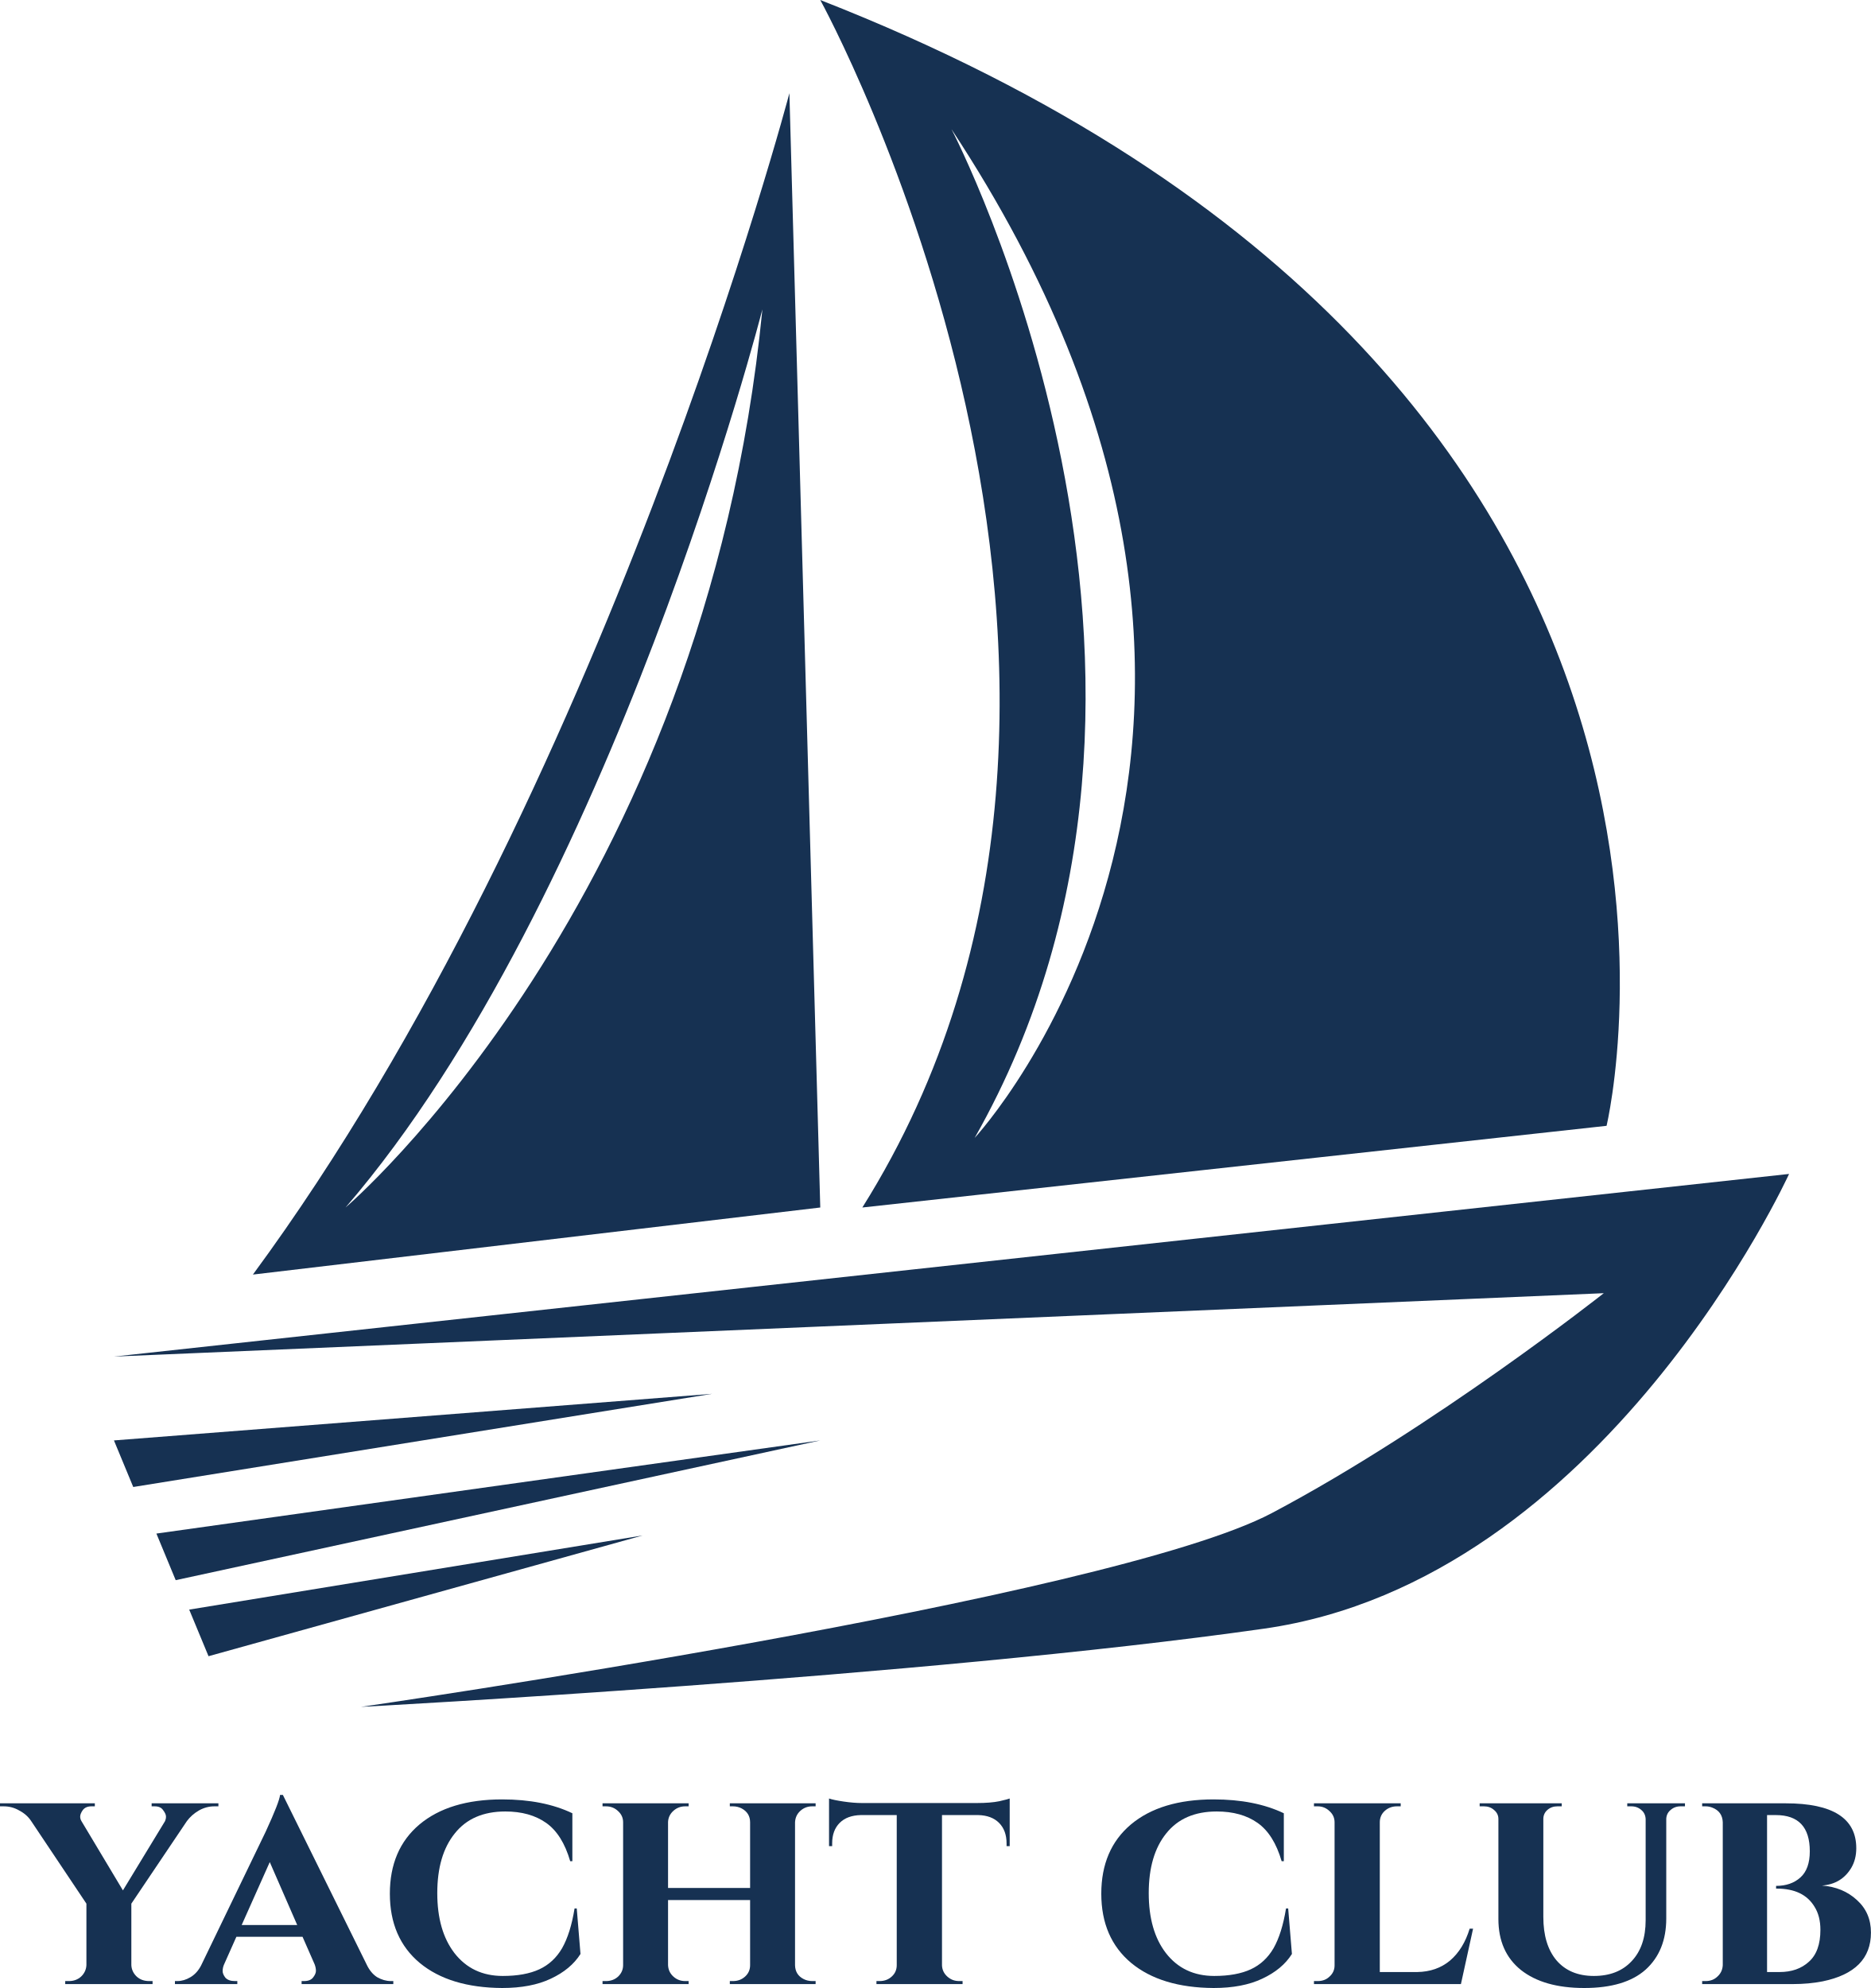
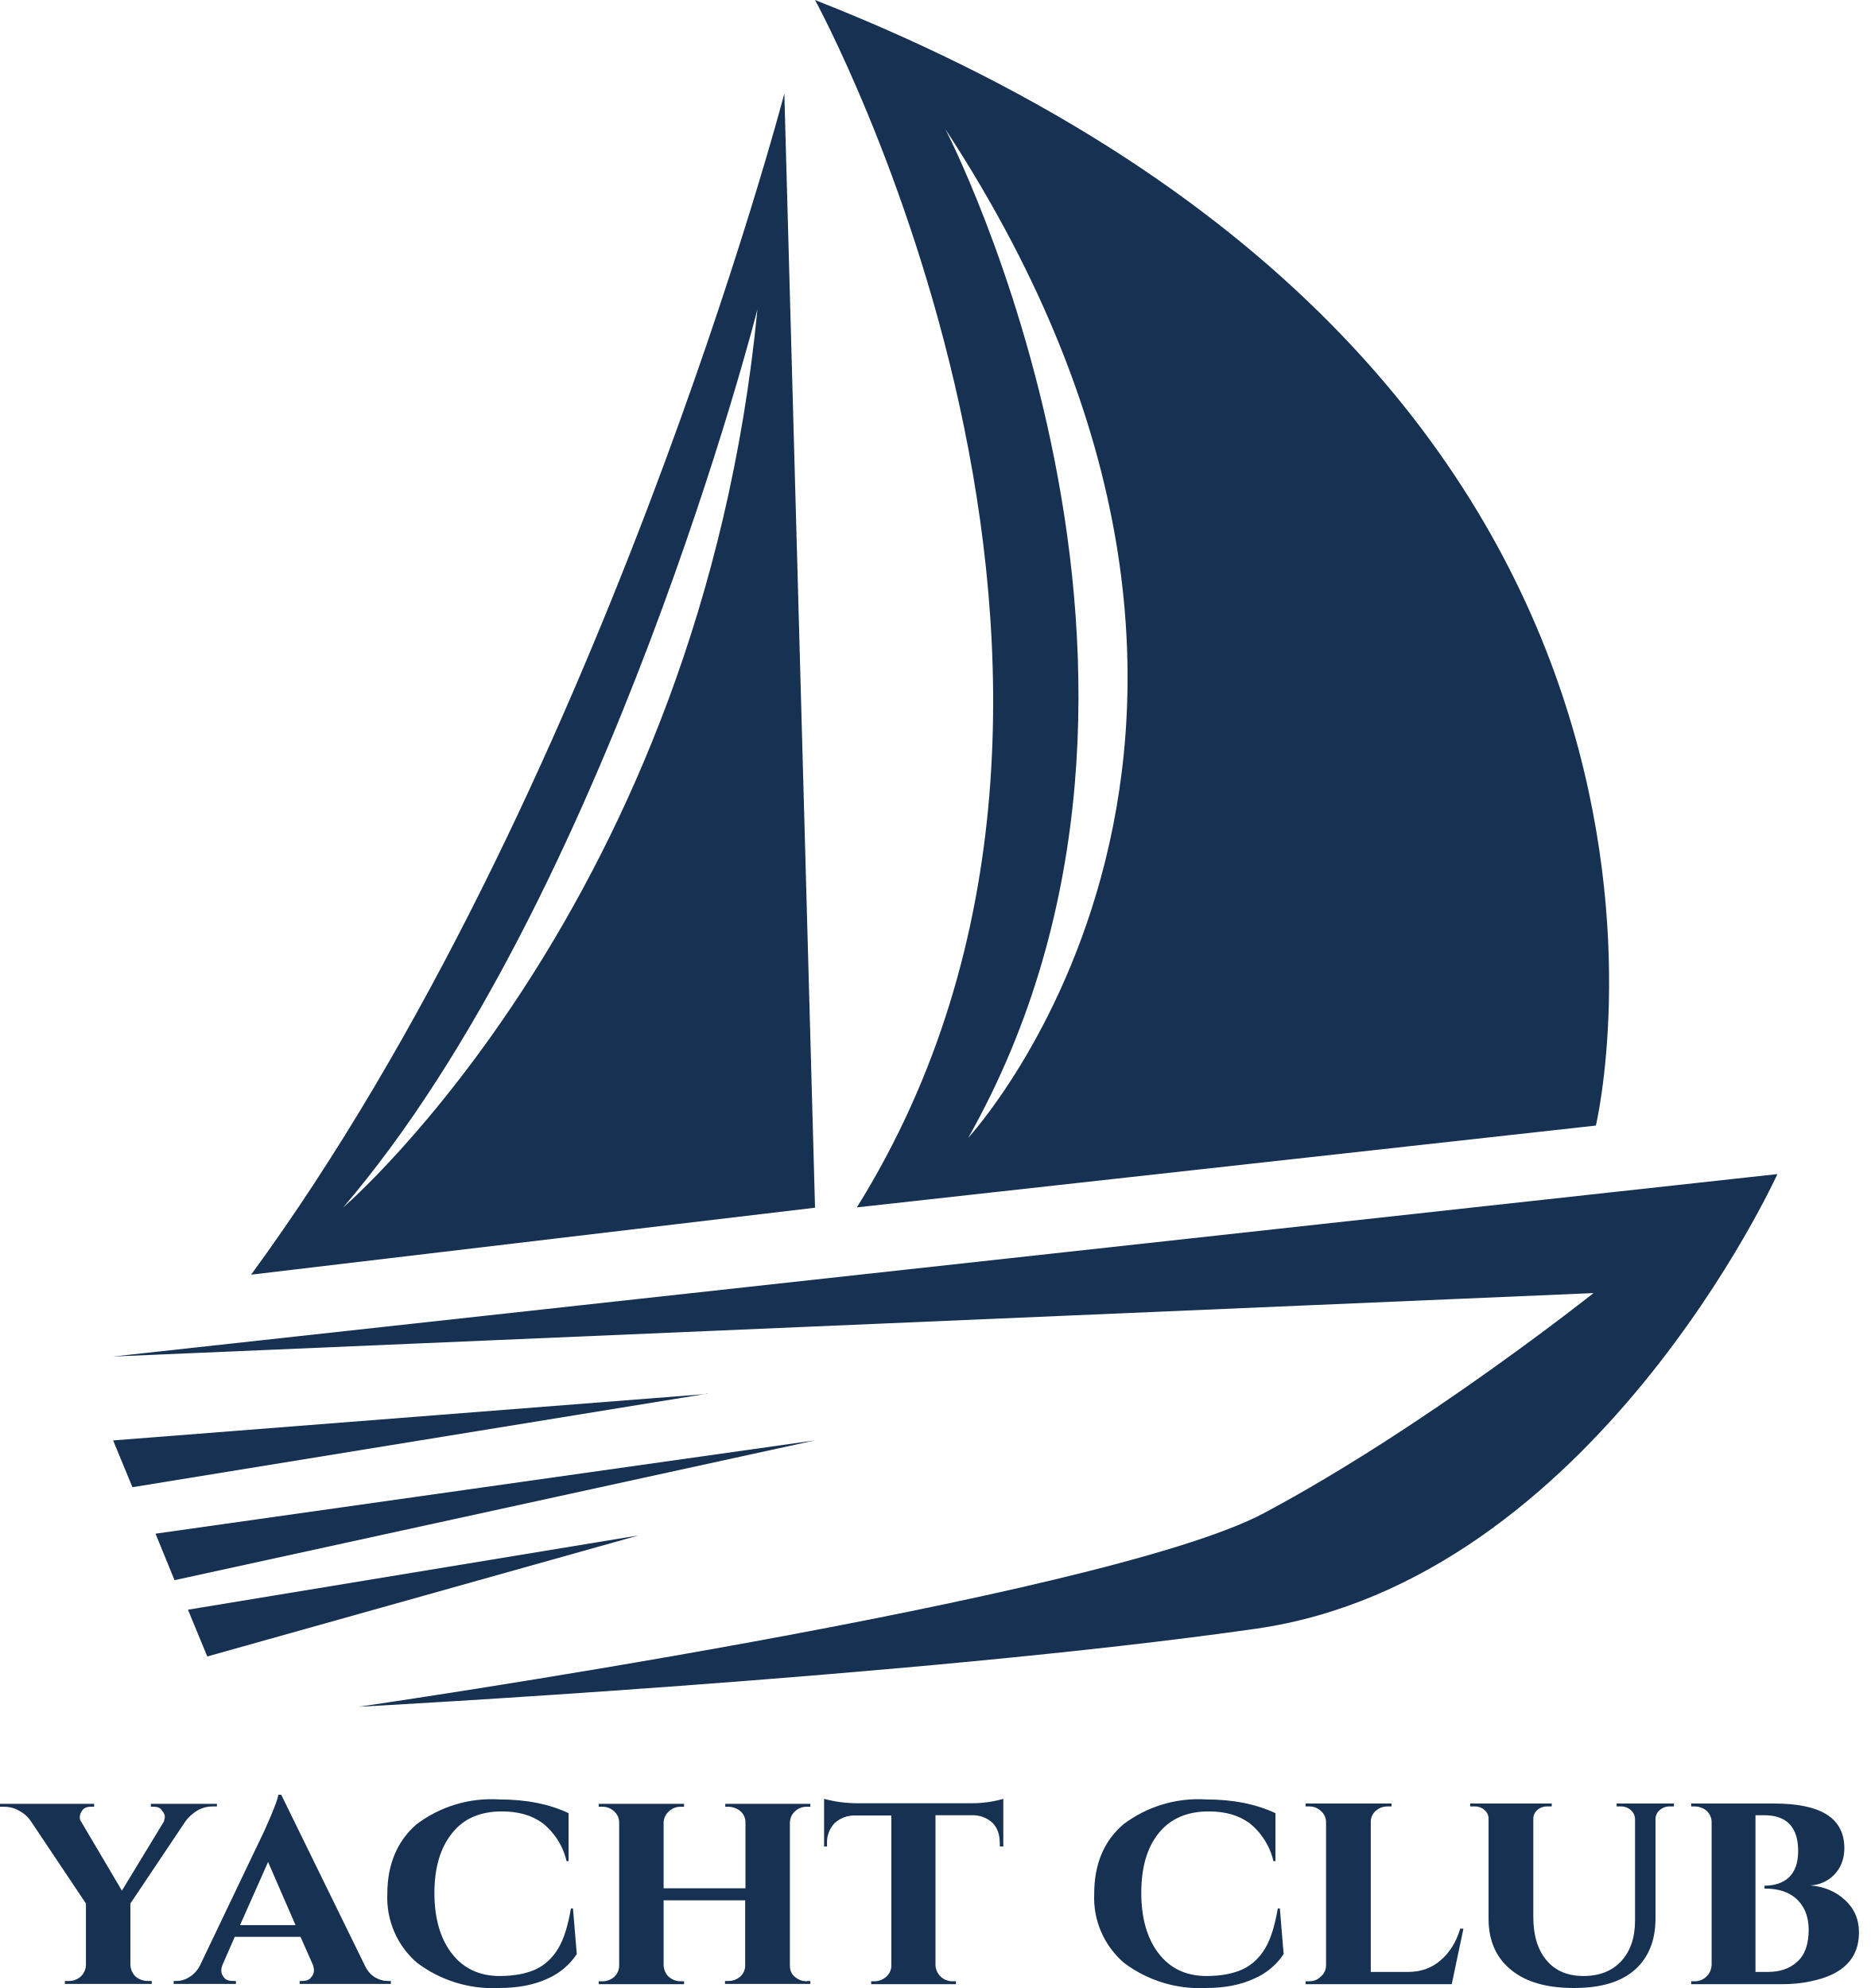
- <svg xmlns="http://www.w3.org/2000/svg" width="64" height="68" viewBox="0 0 64 68" fill="none">
-   <path d="M43.507 51.755C37.962 54.687 12.348 58.384 12.348 58.384C12.348 58.384 31.624 57.364 43.243 55.708C54.861 54.05 61.199 40.155 61.199 40.155L3.898 46.402L54.861 44.234C54.861 44.234 49.052 48.823 43.507 51.755Z" fill="#163152" />
-   <path d="M32.548 4.419C46.191 25.113 33.34 38.923 33.34 38.923C42.319 23.116 32.548 4.419 32.548 4.419ZM29.498 41.303L54.956 38.509C54.956 38.509 61.116 12.934 28.059 0C28.059 0 40.847 23.223 29.498 41.303Z" fill="#163152" />
-   <path d="M11.82 41.303C20.93 30.722 26.079 10.581 26.079 10.581C24.099 30.849 11.82 41.303 11.82 41.303ZM27.003 3.187C27.003 3.187 20.666 27.28 8.651 43.597L28.059 41.303L27.003 3.187Z" fill="#163152" />
-   <path d="M24.362 47.676L3.898 49.27L4.558 50.863L24.362 47.676Z" fill="#163152" />
-   <path d="M21.986 52.52L6.472 55.057L7.133 56.651L21.986 52.52Z" fill="#163152" />
-   <path d="M5.35 52.456L6.01 54.05L28.059 49.27L5.35 52.456Z" fill="#163152" />
-   <path d="M7.471 61.786H7.332C7.147 61.786 6.969 61.834 6.798 61.931C6.635 62.027 6.5 62.147 6.393 62.291L4.493 65.115V67.217C4.5 67.368 4.561 67.499 4.675 67.608C4.788 67.712 4.931 67.763 5.102 67.763H5.219V67.866H2.231V67.763H2.359C2.522 67.763 2.661 67.712 2.775 67.608C2.889 67.499 2.949 67.368 2.956 67.217V65.115L1.067 62.291C0.968 62.14 0.832 62.02 0.662 61.931C0.498 61.834 0.32 61.786 0.128 61.786H0V61.683H3.244V61.786H3.127C2.992 61.786 2.892 61.831 2.828 61.92C2.771 62.003 2.743 62.075 2.743 62.137C2.743 62.192 2.757 62.243 2.786 62.291L4.205 64.661L5.646 62.291C5.667 62.243 5.678 62.192 5.678 62.137C5.678 62.075 5.646 62.003 5.582 61.92C5.525 61.831 5.429 61.786 5.294 61.786H5.187V61.683H7.471V61.786Z" fill="#163152" />
-   <path d="M13.369 67.763H13.454V67.866H10.317V67.763H10.402C10.544 67.763 10.647 67.722 10.711 67.639C10.775 67.557 10.807 67.481 10.807 67.413C10.807 67.344 10.793 67.272 10.765 67.196L10.349 66.248H8.086L7.659 67.207C7.631 67.275 7.616 67.347 7.616 67.423C7.616 67.492 7.648 67.567 7.712 67.65C7.784 67.725 7.89 67.763 8.033 67.763H8.118V67.866H5.984V67.763H6.069C6.218 67.763 6.368 67.718 6.517 67.629C6.667 67.54 6.788 67.406 6.88 67.227L9.089 62.652C9.402 61.972 9.566 61.553 9.58 61.395H9.676L12.537 67.186C12.629 67.385 12.75 67.533 12.899 67.629C13.056 67.718 13.212 67.763 13.369 67.763ZM8.267 65.846H10.167L9.228 63.693L8.267 65.846Z" fill="#163152" />
-   <path d="M17.178 68C15.983 67.993 15.044 67.708 14.361 67.145C13.678 66.575 13.336 65.784 13.336 64.775C13.336 63.765 13.674 62.975 14.35 62.405C15.033 61.834 15.976 61.549 17.178 61.549C18.117 61.549 18.918 61.707 19.579 62.023V63.662H19.505C19.327 63.05 19.053 62.614 18.683 62.353C18.313 62.092 17.847 61.962 17.285 61.962C16.531 61.962 15.954 62.212 15.556 62.714C15.157 63.208 14.958 63.889 14.958 64.754C14.958 65.613 15.154 66.296 15.545 66.805C15.951 67.327 16.502 67.588 17.199 67.588C17.705 67.588 18.121 67.512 18.448 67.361C18.775 67.21 19.035 66.969 19.227 66.64C19.419 66.303 19.562 65.85 19.654 65.28H19.729L19.857 66.836C19.636 67.186 19.298 67.468 18.843 67.681C18.395 67.894 17.84 68 17.178 68Z" fill="#163152" />
-   <path d="M27.783 67.763H27.9V67.866H24.965V67.763H25.072C25.236 67.763 25.374 67.712 25.488 67.608C25.602 67.505 25.659 67.375 25.659 67.217V64.991H22.852V67.217C22.859 67.375 22.92 67.505 23.034 67.608C23.147 67.712 23.283 67.763 23.439 67.763H23.556V67.866H20.611V67.763H20.728C20.892 67.763 21.031 67.712 21.145 67.608C21.258 67.499 21.315 67.368 21.315 67.217V62.333C21.315 62.181 21.258 62.054 21.145 61.951C21.031 61.841 20.892 61.786 20.728 61.786H20.611V61.683H23.556V61.786H23.439C23.283 61.786 23.147 61.838 23.034 61.941C22.92 62.044 22.859 62.171 22.852 62.322V64.579H25.659V62.333C25.659 62.12 25.563 61.962 25.371 61.858C25.278 61.81 25.179 61.786 25.072 61.786H24.965V61.683H27.9V61.786H27.783C27.626 61.786 27.491 61.838 27.377 61.941C27.264 62.044 27.203 62.175 27.196 62.333V67.227C27.203 67.44 27.299 67.595 27.484 67.691C27.576 67.739 27.676 67.763 27.783 67.763Z" fill="#163152" />
-   <path d="M34.432 63.147V63.054C34.432 62.758 34.346 62.525 34.176 62.353C34.005 62.181 33.767 62.092 33.461 62.085H32.223V67.227C32.23 67.378 32.29 67.505 32.404 67.608C32.518 67.712 32.653 67.763 32.81 67.763H32.927V67.866H29.981V67.763H30.088C30.252 67.763 30.39 67.712 30.504 67.608C30.618 67.505 30.675 67.375 30.675 67.217V62.085H29.448C29.135 62.092 28.893 62.181 28.722 62.353C28.551 62.525 28.466 62.758 28.466 63.054V63.147H28.359V61.518C28.459 61.553 28.622 61.587 28.85 61.621C29.085 61.656 29.295 61.673 29.48 61.673H33.418C33.731 61.673 33.987 61.652 34.186 61.611C34.393 61.563 34.51 61.532 34.539 61.518V63.147H34.432Z" fill="#163152" />
-   <path d="M41.515 68C40.319 67.993 39.38 67.708 38.697 67.145C38.014 66.575 37.672 65.784 37.672 64.775C37.672 63.765 38.01 62.975 38.686 62.405C39.369 61.834 40.312 61.549 41.515 61.549C42.454 61.549 43.254 61.707 43.916 62.023V63.662H43.841C43.663 63.05 43.389 62.614 43.019 62.353C42.65 62.092 42.183 61.962 41.621 61.962C40.867 61.962 40.291 62.212 39.892 62.714C39.494 63.208 39.295 63.889 39.295 64.754C39.295 65.613 39.49 66.296 39.882 66.805C40.287 67.327 40.839 67.588 41.536 67.588C42.041 67.588 42.457 67.512 42.785 67.361C43.112 67.21 43.372 66.969 43.564 66.64C43.756 66.303 43.898 65.85 43.991 65.28H44.065L44.193 66.836C43.973 67.186 43.635 67.468 43.179 67.681C42.731 67.894 42.176 68 41.515 68Z" fill="#163152" />
-   <path d="M44.947 67.866V67.763H45.075C45.239 67.763 45.374 67.712 45.481 67.608C45.595 67.505 45.652 67.378 45.652 67.227V62.333C45.652 62.181 45.595 62.054 45.481 61.951C45.367 61.841 45.232 61.786 45.075 61.786H44.947V61.683H47.914V61.786H47.786C47.623 61.786 47.484 61.838 47.37 61.941C47.256 62.044 47.199 62.175 47.199 62.333V67.454H48.48C48.921 67.447 49.295 67.317 49.601 67.062C49.907 66.801 50.131 66.437 50.273 65.97H50.39L49.974 67.866H44.947Z" fill="#163152" />
-   <path d="M57.638 61.786H57.489C57.353 61.786 57.24 61.828 57.147 61.91C57.055 61.986 57.005 62.085 56.998 62.209V65.62C56.998 66.362 56.763 66.945 56.293 67.371C55.824 67.79 55.123 68 54.191 68C53.266 68 52.544 67.794 52.024 67.382C51.512 66.969 51.256 66.389 51.256 65.64V62.219C51.256 62.096 51.206 61.992 51.106 61.91C51.014 61.828 50.9 61.786 50.765 61.786H50.615V61.683H53.422V61.786H53.273C53.138 61.786 53.024 61.828 52.931 61.91C52.839 61.992 52.793 62.096 52.793 62.219V65.568C52.793 66.2 52.942 66.695 53.241 67.052C53.547 67.409 53.974 67.588 54.522 67.588C55.069 67.588 55.5 67.419 55.813 67.083C56.133 66.746 56.293 66.279 56.293 65.681V62.219C56.286 62.089 56.236 61.986 56.144 61.91C56.051 61.828 55.938 61.786 55.802 61.786H55.664V61.683H57.638V61.786Z" fill="#163152" />
-   <path d="M63.498 63.219C63.498 63.473 63.441 63.696 63.328 63.889C63.107 64.259 62.773 64.462 62.324 64.496C62.801 64.531 63.2 64.696 63.52 64.991C63.84 65.28 64 65.651 64 66.104C64 66.99 63.449 67.547 62.346 67.773C62.033 67.835 61.691 67.866 61.321 67.866H58.226V67.763H58.343C58.507 67.763 58.642 67.712 58.749 67.608C58.863 67.505 58.923 67.375 58.931 67.217V62.333C58.923 62.085 58.802 61.917 58.568 61.828C58.496 61.8 58.422 61.786 58.343 61.786H58.226V61.683H61.086C62.694 61.683 63.498 62.195 63.498 63.219ZM62.271 66.011C62.271 65.695 62.203 65.431 62.068 65.218C61.819 64.806 61.389 64.6 60.777 64.6C60.77 64.6 60.763 64.6 60.755 64.6V64.507C61.097 64.507 61.374 64.411 61.588 64.218C61.801 64.026 61.908 63.727 61.908 63.322C61.908 62.497 61.52 62.085 60.745 62.085H60.446V67.454H60.873C61.286 67.454 61.62 67.337 61.876 67.103C62.139 66.87 62.271 66.506 62.271 66.011Z" fill="#163152" />
+ <svg xmlns="http://www.w3.org/2000/svg" fill="none" width="64" height="68" viewBox="0 0 64 68">
+   <path d="M43.23 51.76c-5.51 2.93-30.96 6.62-30.96 6.62s19.15-1.02 30.7-2.67C54.5 54.05 60.8 40.16 60.8 40.16L3.87 46.4l50.64-2.17s-5.78 4.6-11.28 7.53zM32.34 4.42c13.55 20.7.78 34.5.78 34.5 8.92-15.8-.78-34.5-.78-34.5zM29.3 41.3l25.29-2.8S60.72 12.94 27.88 0c0 0 12.7 23.22 1.43 41.3zM11.74 41.3c9.05-10.58 14.17-30.72 14.17-30.72C23.94 30.85 11.74 41.3 11.74 41.3zM26.83 3.2s-6.3 24.09-18.24 40.4l19.29-2.29L26.83 3.2z" fill="#163152" />
+   <path d="M24.2 47.68L3.87 49.27l.66 1.6 19.67-3.2zM21.84 52.52L6.43 55.06l.66 1.6 14.75-4.14zM5.32 52.46l.65 1.59 21.9-4.78-22.55 3.19zM7.42 61.79h-.14c-.18 0-.36.04-.53.14-.16.1-.3.22-.4.36l-1.89 2.82v2.1c.01.16.07.29.18.4.12.1.26.15.43.15h.12v.1H2.22v-.1h.12a.6.6 0 00.42-.15.57.57 0 00.18-.4v-2.1L1.06 62.3c-.1-.15-.23-.27-.4-.36-.17-.1-.34-.14-.53-.14H0v-.1h3.22v.1h-.11c-.14 0-.24.04-.3.13a.4.4 0 00-.08.22c0 .05 0 .1.04.15l1.4 2.37 1.44-2.37.03-.15c0-.07-.03-.14-.1-.22-.05-.09-.15-.13-.28-.13h-.1v-.1h2.26v.1zM13.28 67.76h.09v.1h-3.12v-.1h.08c.15 0 .25-.04.31-.12.07-.08.1-.16.1-.23a.62.62 0 00-.04-.21l-.42-.95H8.03l-.42.96a.56.56 0 00-.04.21c0 .07.03.15.1.23.06.08.17.11.31.11h.09v.1H5.94v-.1h.09c.15 0 .3-.04.44-.13a.97.97 0 00.37-.4l2.19-4.58c.31-.68.47-1.1.49-1.26h.1l2.84 5.8c.09.2.2.34.36.44.15.09.3.13.46.13zm-5.07-1.91h1.9l-.94-2.16-.96 2.16zM17.07 68a4.3 4.3 0 01-2.8-.86 2.93 2.93 0 01-1.02-2.37c0-1 .34-1.8 1-2.37a4.24 4.24 0 012.82-.85c.93 0 1.73.16 2.38.47v1.64h-.07a2.33 2.33 0 00-.82-1.3c-.37-.27-.83-.4-1.39-.4-.75 0-1.32.25-1.71.75-.4.5-.6 1.18-.6 2.04 0 .86.2 1.55.58 2.05.4.53.96.79 1.65.79.5 0 .91-.08 1.24-.23.32-.15.58-.4.77-.72.2-.34.33-.79.43-1.36h.07l.13 1.56a2.3 2.3 0 01-1 .84c-.45.21-1 .32-1.66.32zM27.6 67.76h.12v.1H24.8v-.1h.11a.6.6 0 00.41-.15.5.5 0 00.17-.4V65H22.7v2.23c.01.15.07.29.18.39.12.1.25.15.4.15h.12v.1h-2.92v-.1h.11a.6.6 0 00.42-.15.53.53 0 00.17-.4v-4.88a.5.5 0 00-.17-.38.57.57 0 00-.42-.16h-.11v-.1h2.92v.1h-.11a.58.58 0 00-.4.15.53.53 0 00-.19.38v2.26h2.8v-2.25a.5.5 0 00-.3-.47.63.63 0 00-.29-.07h-.1v-.1h2.91v.1h-.12a.58.58 0 00-.4.15.54.54 0 00-.18.4v4.89c0 .21.1.36.29.46.09.05.19.07.3.07zM34.2 63.15v-.1c0-.3-.08-.53-.25-.7a.99.99 0 00-.7-.26H32v5.14a.58.58 0 00.58.54h.12v.1H29.8v-.1h.1a.6.6 0 00.42-.16.5.5 0 00.17-.4V62.1h-1.22a1 1 0 00-.72.26.95.95 0 00-.26.7v.1h-.1v-1.63a4.35 4.35 0 001.11.15h3.91a3.86 3.86 0 001.11-.15v1.63h-.1zM41.25 68a4.3 4.3 0 01-2.8-.86 2.93 2.93 0 01-1.02-2.37c0-1 .33-1.8 1-2.37a4.24 4.24 0 012.82-.85c.93 0 1.72.16 2.38.47v1.64h-.07a2.33 2.33 0 00-.82-1.3c-.37-.27-.83-.4-1.39-.4-.75 0-1.32.25-1.72.75-.4.5-.59 1.18-.59 2.04 0 .86.2 1.55.58 2.05.4.53.95.79 1.65.79.5 0 .91-.08 1.24-.23.32-.15.58-.4.77-.72.2-.34.33-.79.43-1.36h.07l.13 1.56a2.3 2.3 0 01-1.01.84c-.45.21-1 .32-1.65.32zM44.66 67.87v-.1h.12c.17 0 .3-.06.4-.16a.5.5 0 00.18-.38v-4.9a.5.5 0 00-.17-.38.56.56 0 00-.4-.16h-.13v-.1h2.94v.1h-.12a.6.6 0 00-.42.15.5.5 0 00-.17.4v5.11h1.28c.43 0 .8-.13 1.1-.39.31-.26.54-.62.68-1.09h.11l-.4 1.9h-5zM57.26 61.79h-.14a.49.49 0 00-.34.12.4.4 0 00-.15.3v3.41c0 .74-.23 1.33-.7 1.75-.47.42-1.16.63-2.09.63-.92 0-1.64-.2-2.15-.62-.51-.41-.77-1-.77-1.74v-3.42a.39.39 0 00-.14-.31.49.49 0 00-.34-.12h-.15v-.1h2.79v.1h-.15a.49.49 0 00-.34.12.4.4 0 00-.14.3v3.36c0 .63.15 1.12.45 1.48.3.36.72.54 1.27.54.54 0 .97-.17 1.28-.5.32-.34.48-.81.48-1.4v-3.47a.41.41 0 00-.15-.31.49.49 0 00-.34-.12h-.14v-.1h1.96v.1zM63.09 63.22c0 .25-.06.48-.17.67a1.2 1.2 0 01-1 .6c.47.04.87.2 1.19.5.32.29.48.66.48 1.11 0 .89-.55 1.45-1.65 1.67-.3.07-.65.1-1.02.1h-3.07v-.1h.12c.16 0 .3-.06.4-.16.11-.1.17-.24.18-.4v-4.88a.52.52 0 00-.36-.5.6.6 0 00-.22-.04h-.12v-.1h2.84c1.6 0 2.4.5 2.4 1.53zm-1.22 2.8c0-.32-.07-.59-.2-.8-.25-.41-.68-.62-1.29-.62h-.02v-.1c.34 0 .62-.09.83-.28.21-.2.32-.5.32-.9 0-.82-.39-1.23-1.16-1.23h-.3v5.36h.43c.4 0 .74-.11 1-.35.26-.23.39-.6.39-1.09z" fill="#163152" />
</svg>
